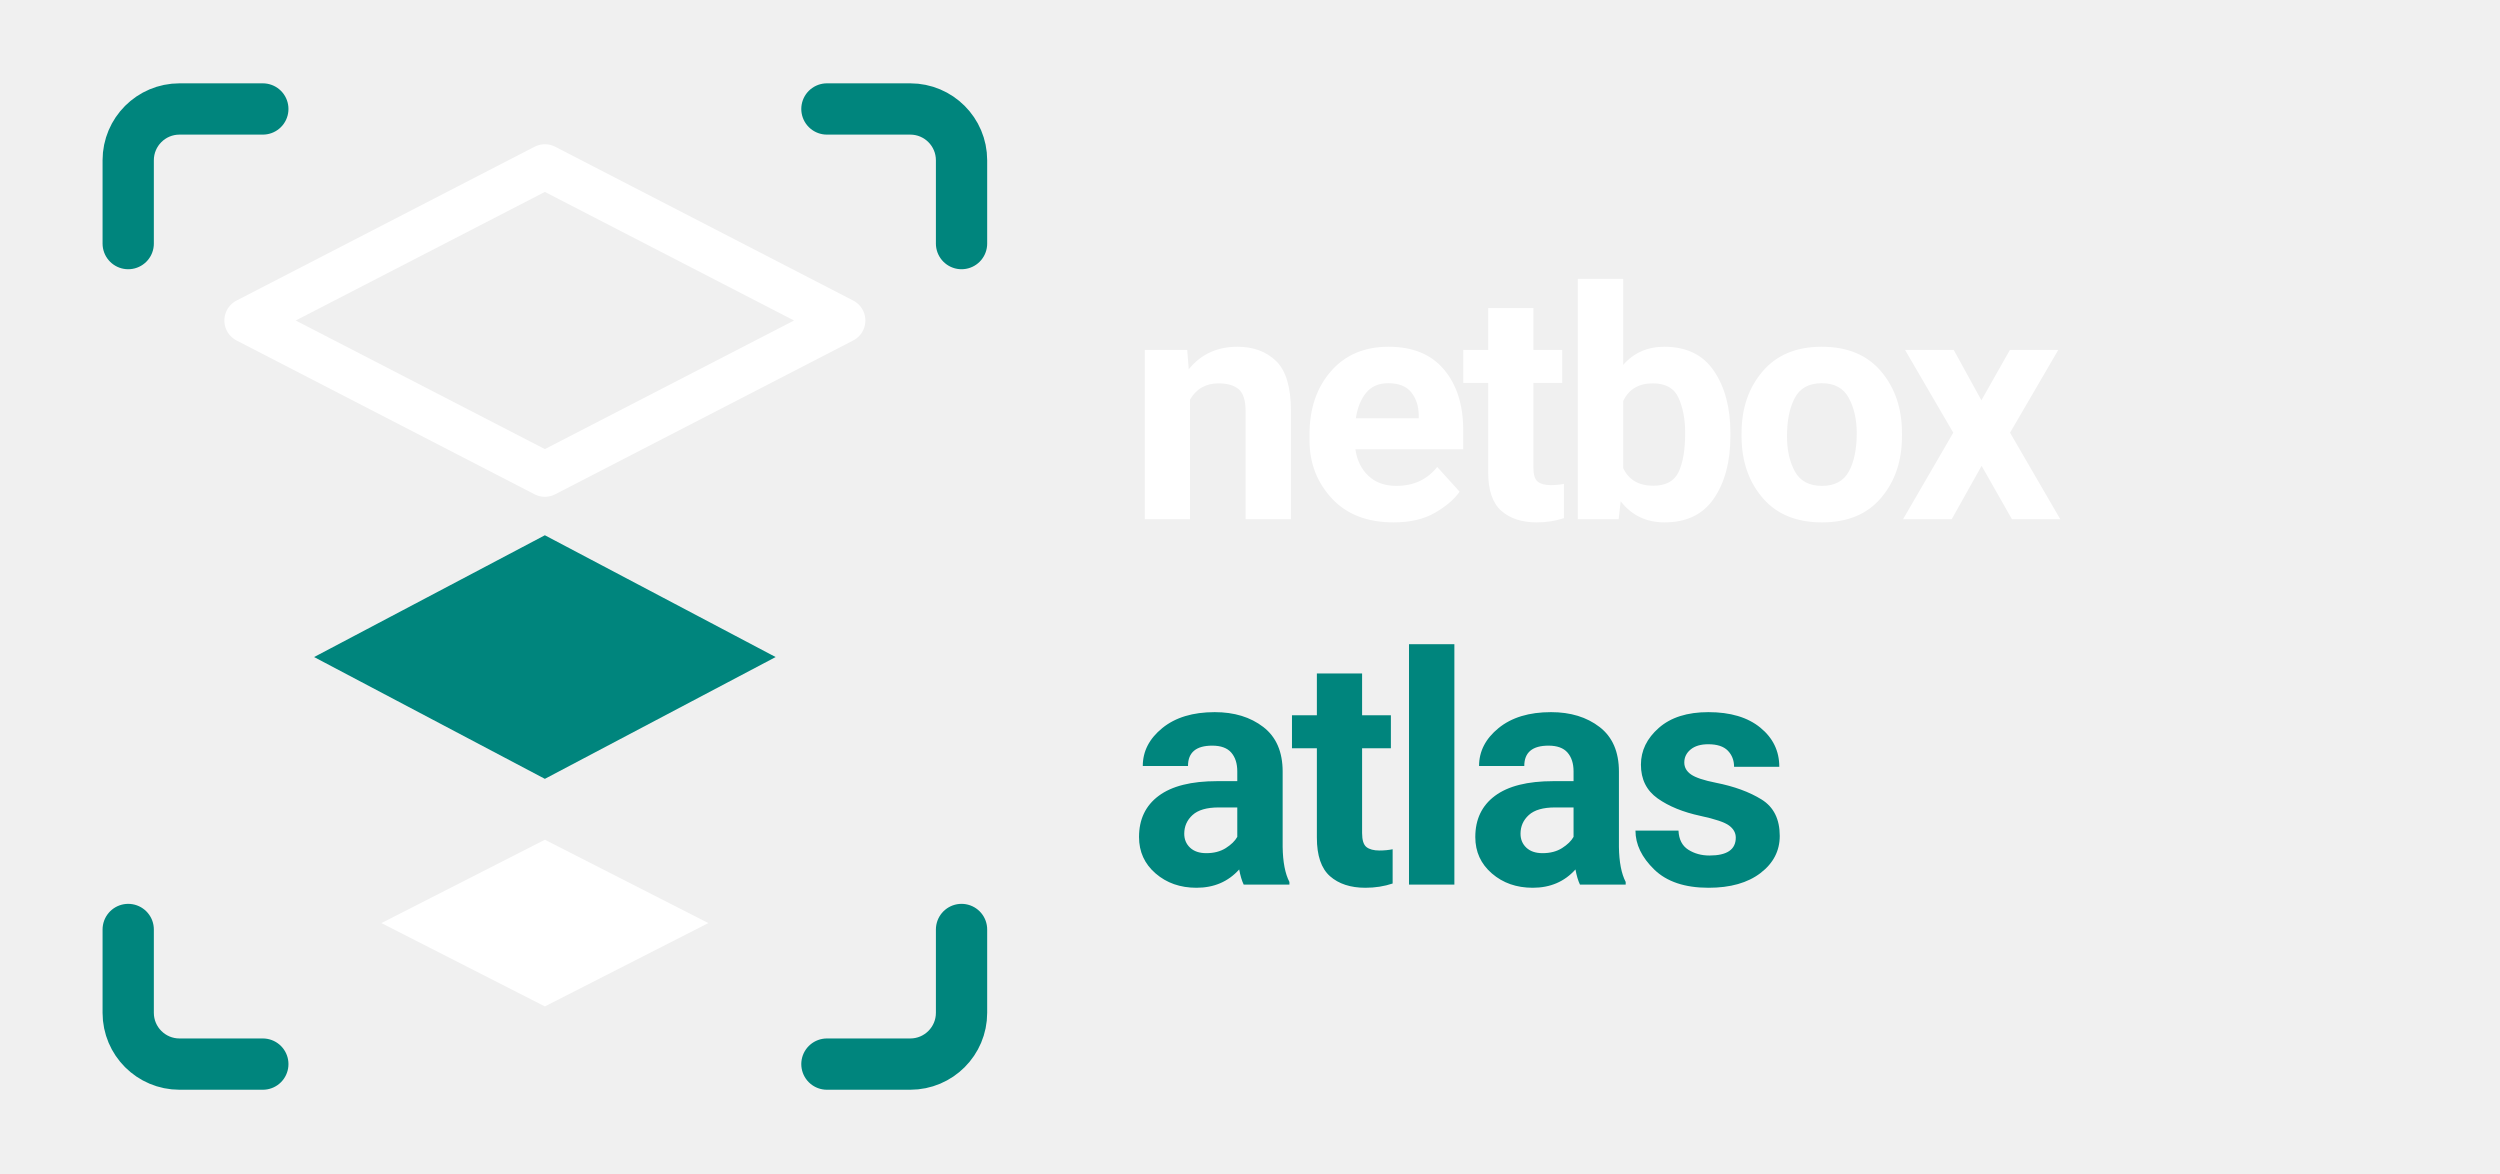
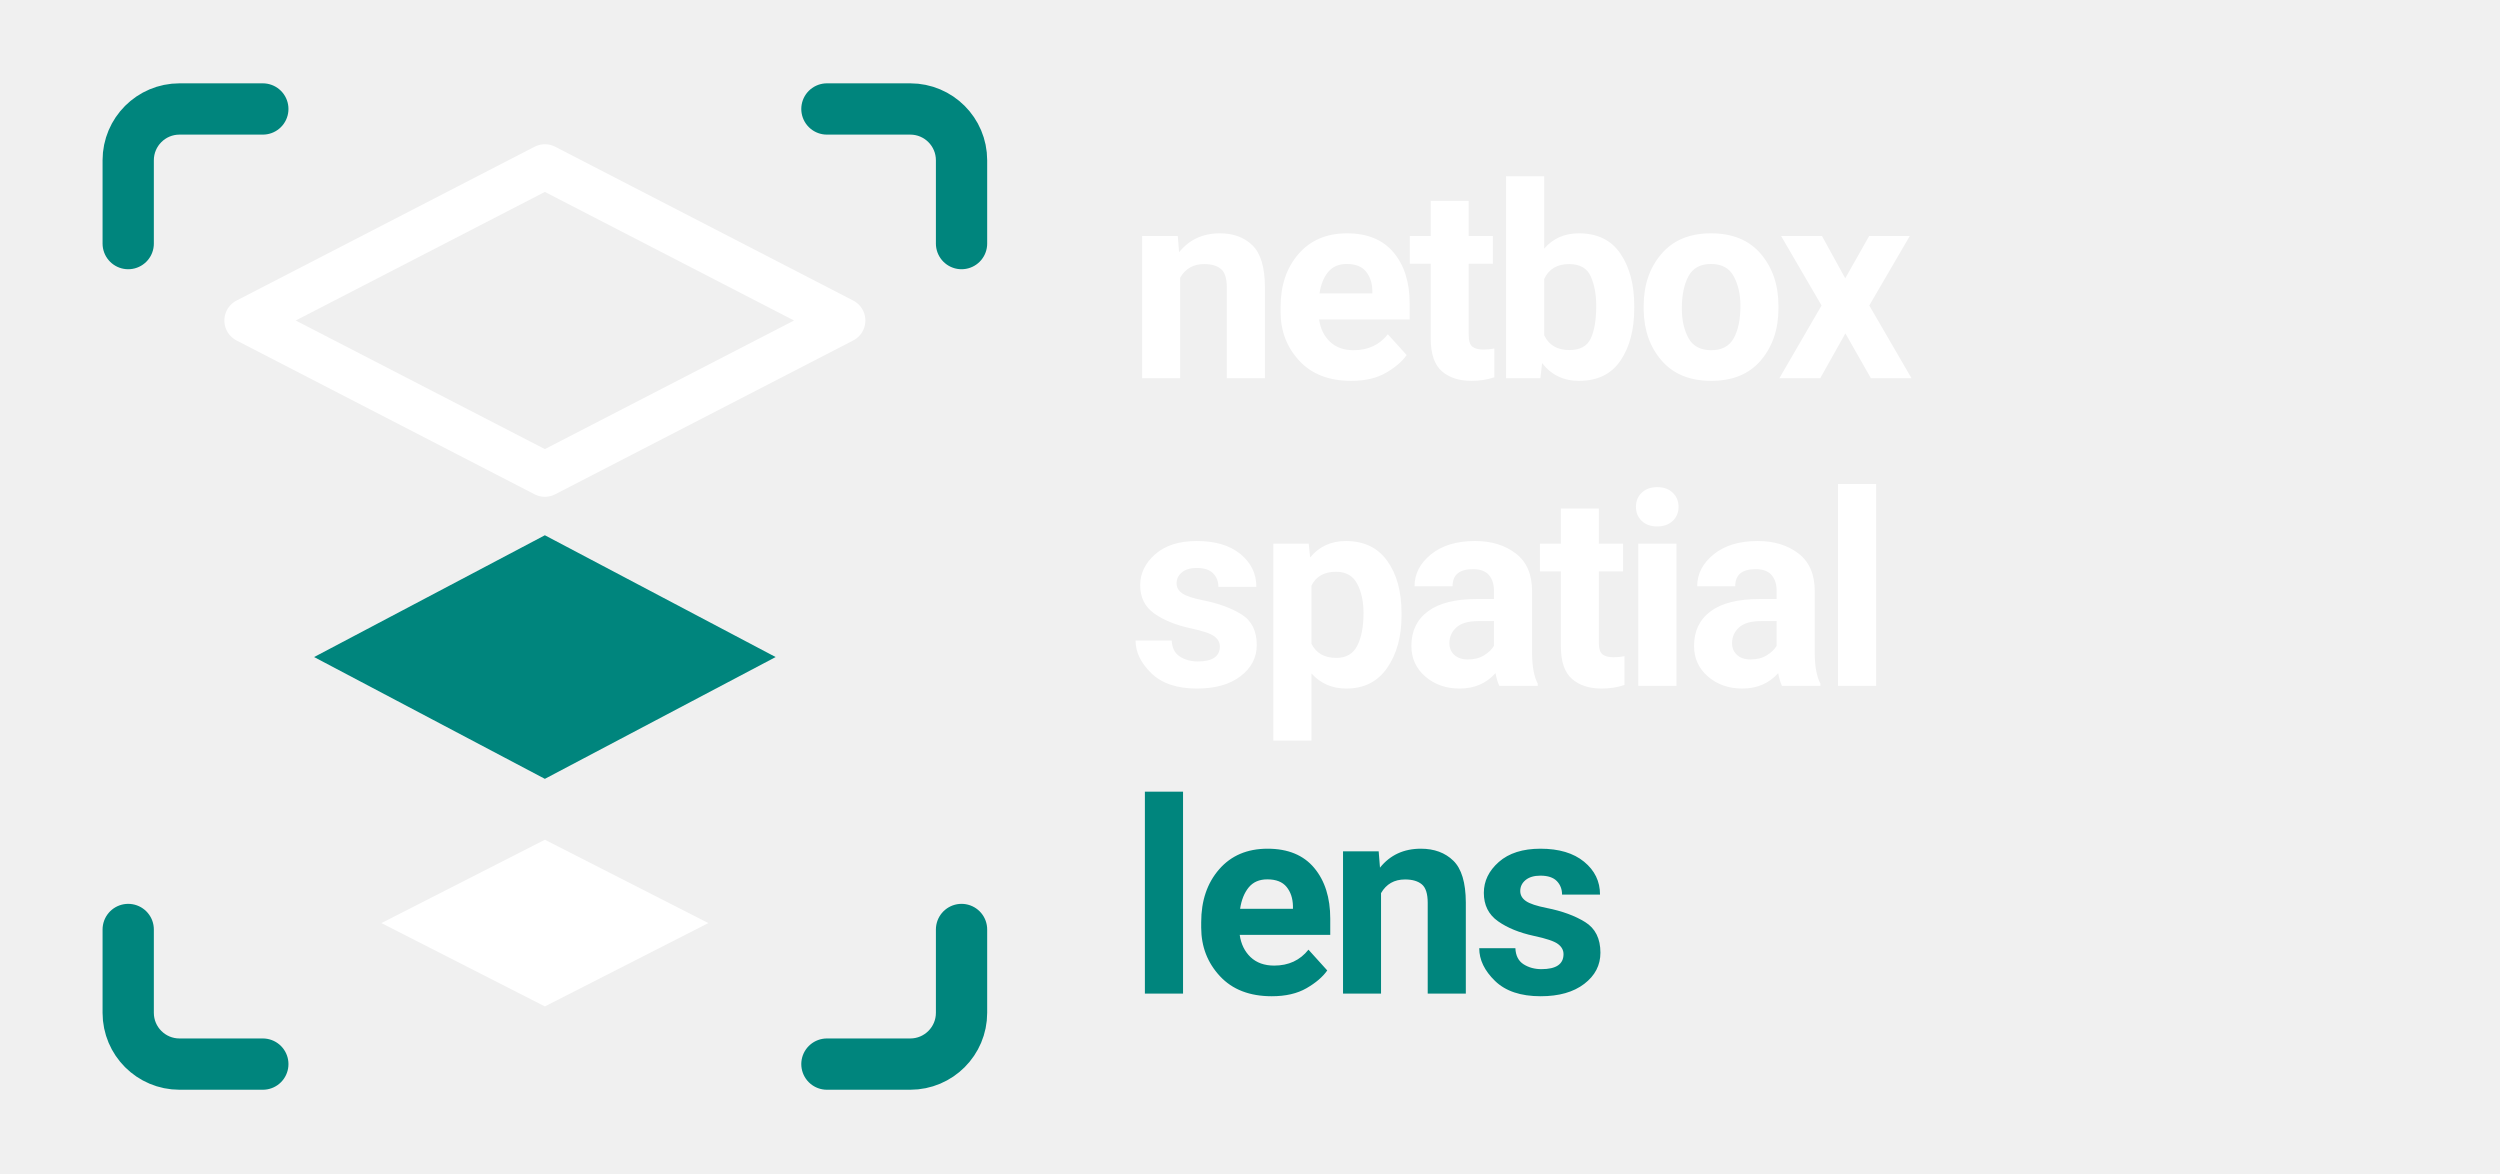
<svg xmlns="http://www.w3.org/2000/svg" viewBox="0 0 780 366" role="img" aria-labelledby="logo-dark-title">
  <g fill="none" stroke="#00857d" stroke-width="16" stroke-linecap="round" stroke-linejoin="round">
    <path d="M40 76 V50 A16 16 0 0 1 56 34 H82" />
    <path d="M258 34 H284 A16 16 0 0 1 300 50 V76" />
    <path d="M300 290 V316 A16 16 0 0 1 284 332 H258" />
    <path d="M82 332 H56 A16 16 0 0 1 40 316 V290" />
  </g>
  <path d="M 170 52 L 263 100 L 170 148 L 77 100 Z" fill="none" stroke="#ffffff" stroke-width="14" stroke-linejoin="round" />
  <path d="M 170 167 L 242 205 L 170 243 L 98 205 Z" fill="#00857d" />
  <path d="M 170 262 L 221 288 L 170 314 L 119 288 Z" fill="#ffffff" />
-   <g font-family="system-ui,-apple-system,'Segoe UI',Roboto,'Helvetica Neue',Arial,sans-serif" font-weight="700" letter-spacing="-3">
-     <text x="352" y="162" font-size="100" fill="#ffffff">netbox</text>
-     <text x="352" y="276" font-size="100" fill="#00857d">atlas</text>
+   <g font-family="system-ui,-apple-system,'Segoe UI',Roboto,'Helvetica Neue',Arial,sans-serif" font-weight="700" letter-spacing="-2.5">
+     <text x="352" y="118" font-size="84" fill="#ffffff">netbox</text>
+     <text x="352" y="214" font-size="84" fill="#ffffff">spatial</text>
+     <text x="352" y="310" font-size="84" fill="#00857d">lens</text>
  </g>
</svg>
